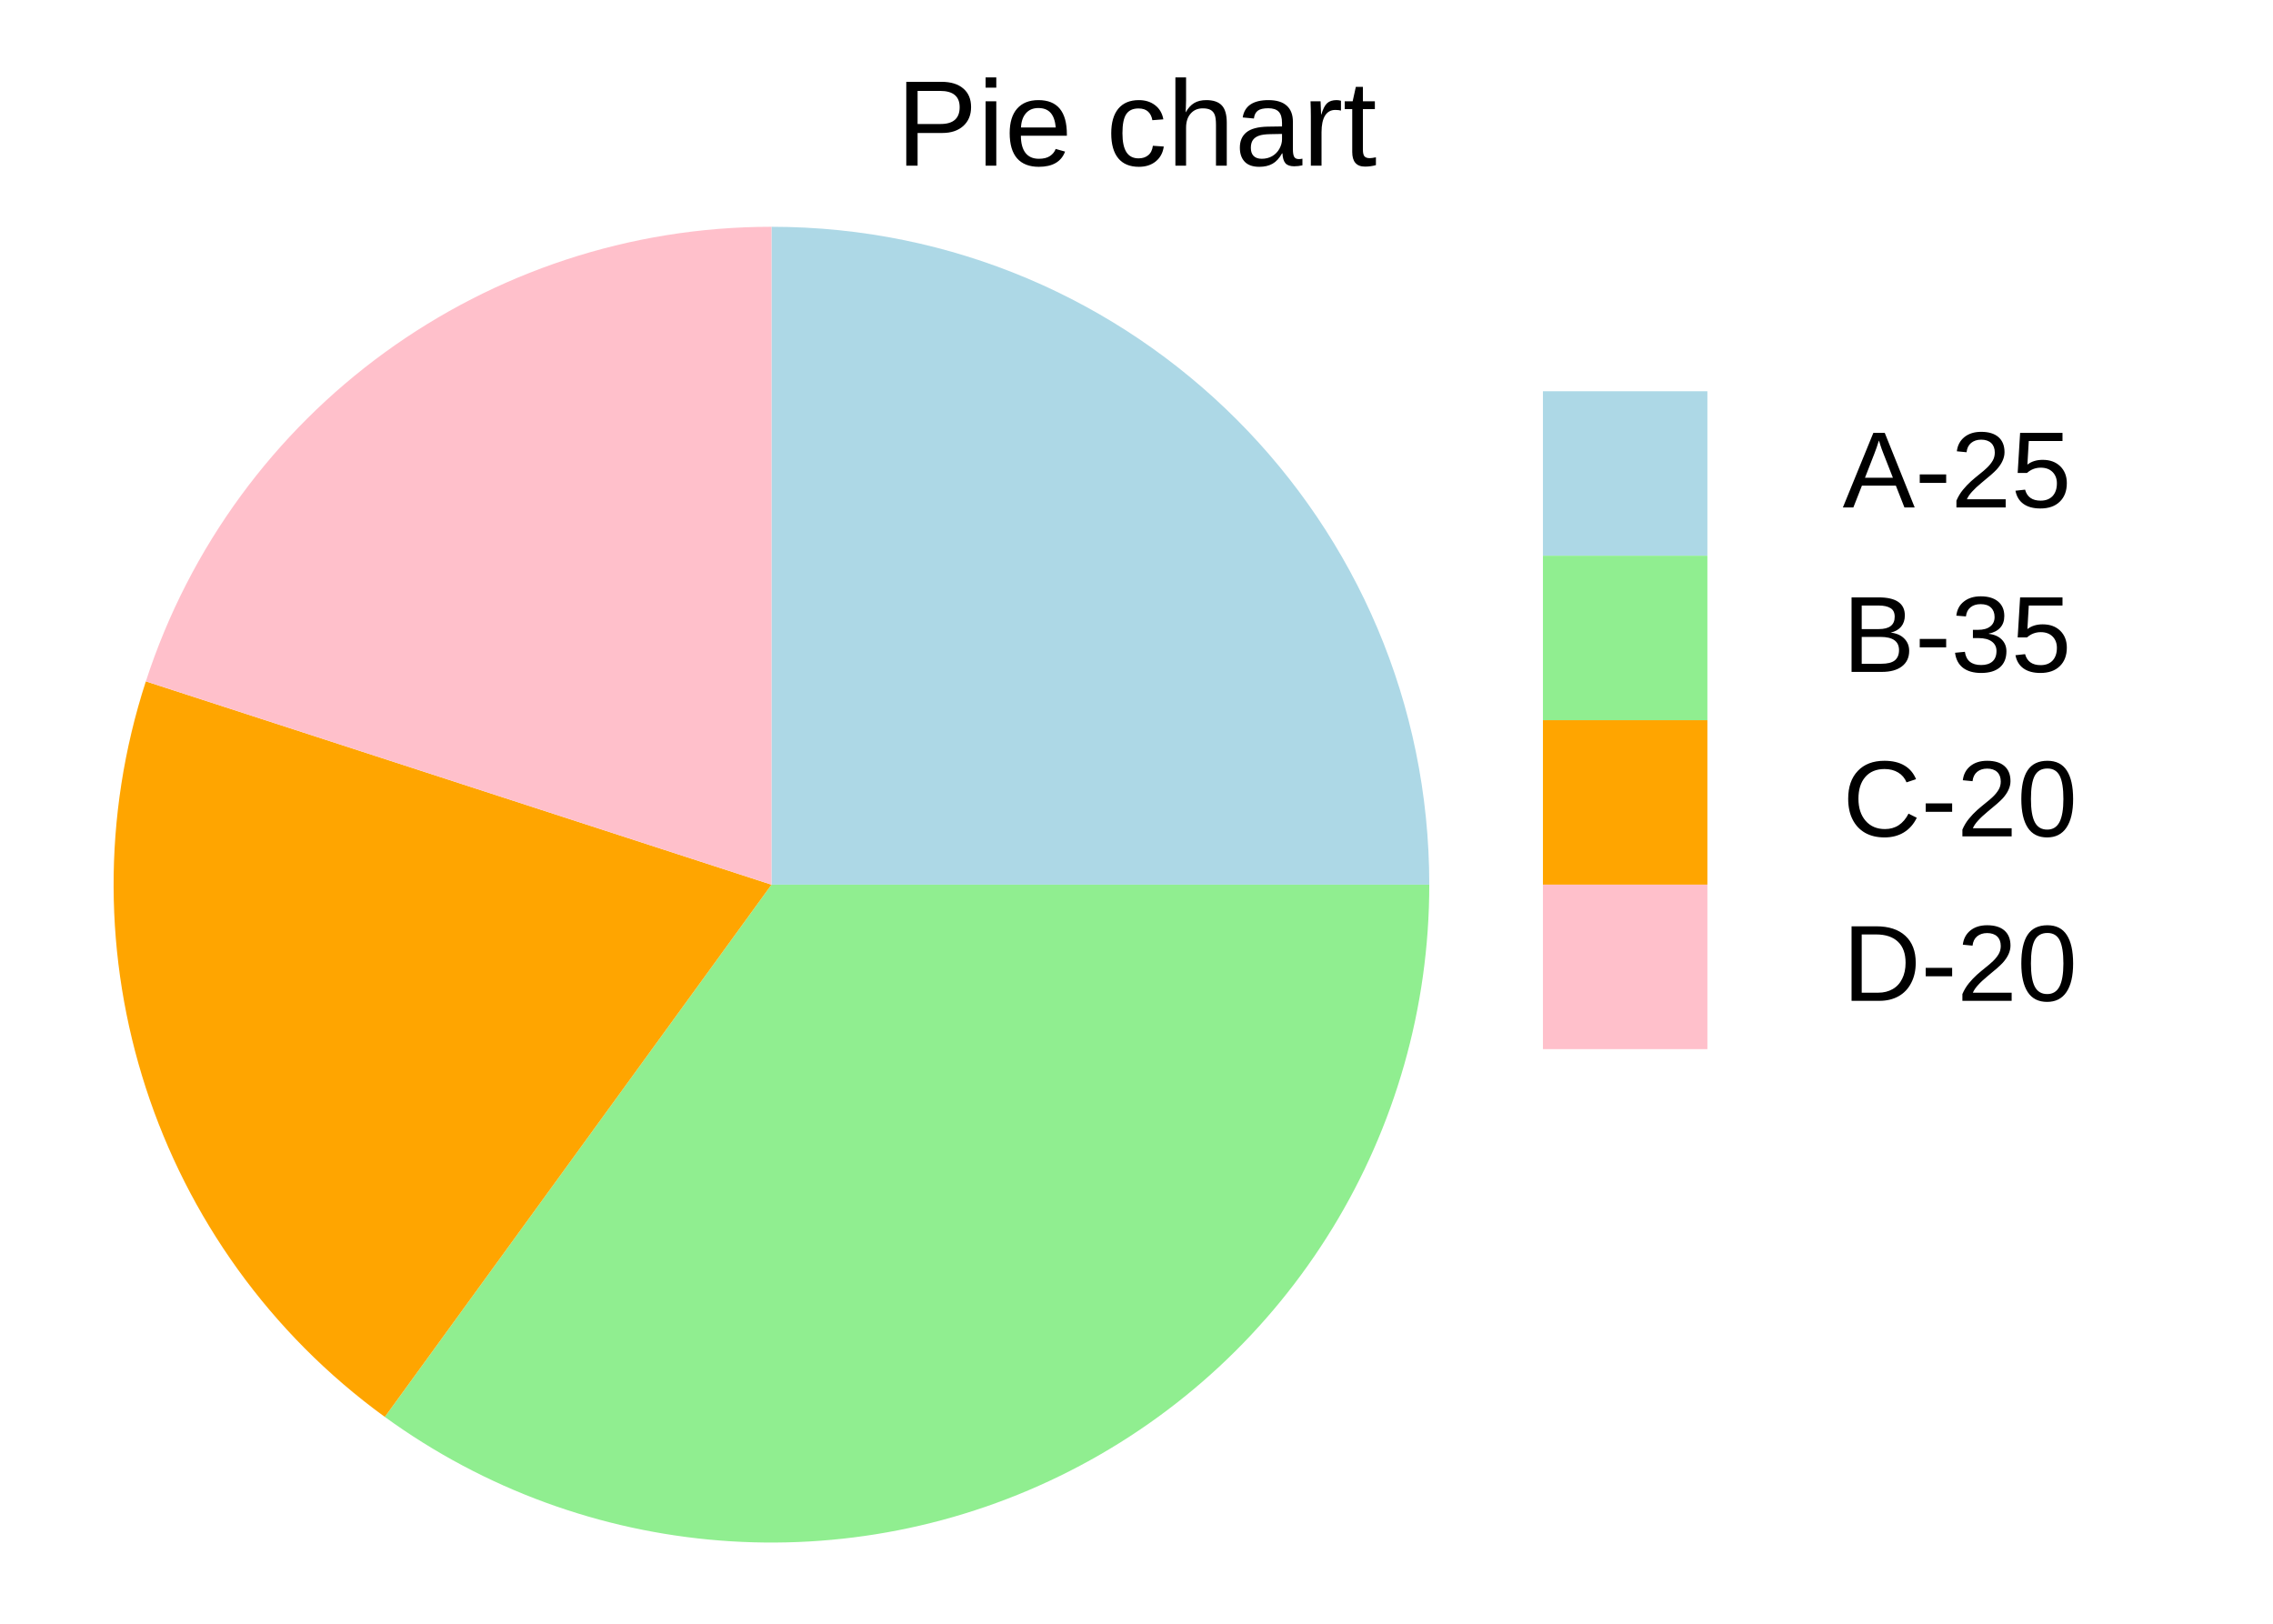
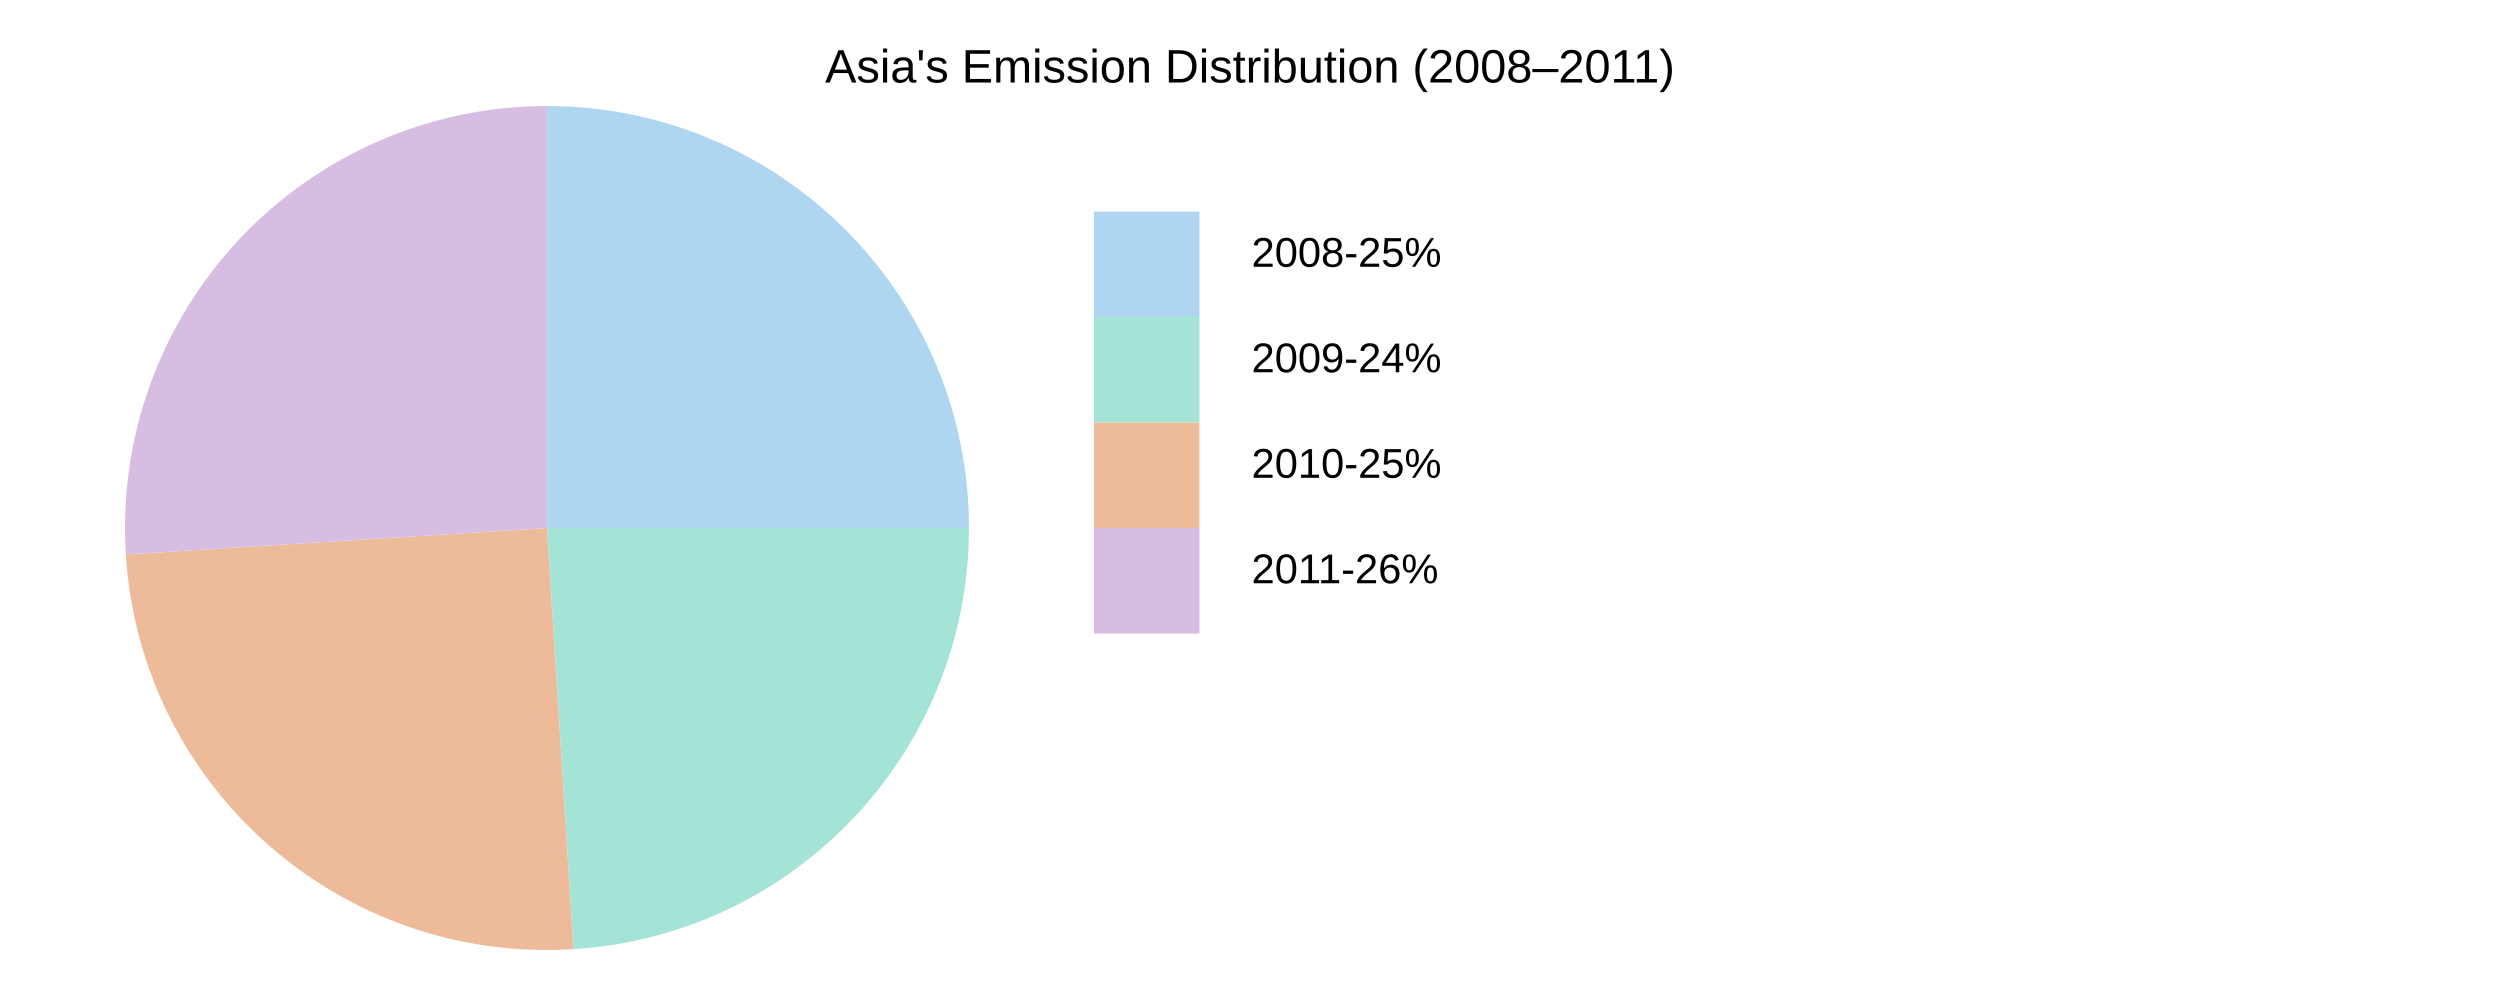
- <svg xmlns="http://www.w3.org/2000/svg" width="336.0" height="240.0" version="1.1" style="top: 0px;       left: 0px;       position: absolute;">
+ <svg xmlns="http://www.w3.org/2000/svg" width="960" height="384" version="1.1" style="top: 0px;       left: 0px;       position: absolute;">
  <g>
-     <text tag="figure.title" fill="black" x="168" y="12.0" font-size="18" font-weight="normal" font-family="Arial, Verdana, sans-serif" font-style="normal" transform="" dominant-baseline="hanging" text-anchor="middle">
-       Pie chart
+     <text tag="figure.title" fill="black" x="480.0" y="19.2" font-size="18" font-weight="normal" font-family="Arial, Verdana, sans-serif" font-style="normal" transform="" dominant-baseline="hanging" text-anchor="middle">
+       Asia's Emission Distribution (2008–2011)
    </text>
-     <path d="M 114.04 33.52  A 97.24 97.24 0 0 1 211.28 130.76  L 114.04 130.76  Z" fill="lightblue" />
-     <path d="M 211.28 130.76  A 97.24 97.24 0 0 1 56.884 209.429  L 114.04 130.76  Z" fill="lightgreen" />
-     <path d="M 56.884 209.429  A 97.24 97.24 0 0 1 21.559 100.711  L 114.04 130.76  Z" fill="orange" />
-     <path d="M 21.559 100.711  A 97.24 97.24 0 0 1 114.04 33.52  L 114.04 130.76  Z" fill="pink" />
-     <rect type="pie.legend" stroke="rgba(0,0,0,0)" fill="lightblue" x="228.08" y="57.83" width="24.31" height="24.31" stroke-width="1" filter="">
+     <path d="M 210.04 40.72  A 162.04 162.04 0 0 1 372.08 202.76  L 210.04 202.76  Z" fill="#AED6F1" />
+     <path d="M 372.08 202.76  A 162.04 162.04 0 0 1 220.215 364.48  L 210.04 202.76  Z" fill="#A3E4D7" />
+     <path d="M 220.215 364.48  A 162.04 162.04 0 0 1 48.32 212.935  L 210.04 202.76  Z" fill="#EDBB99" />
+     <path d="M 48.32 212.935  A 162.04 162.04 0 0 1 210.04 40.72  L 210.04 202.76  Z" fill="#D7BDE2" />
+     <rect type="pie.legend" stroke="rgba(0,0,0,0)" fill="#AED6F1" x="420.08" y="81.23" width="40.51" height="40.51" stroke-width="1" filter="">
    </rect>
-     <text tag="legend.label" fill="black" x="272.39" y="63.907" font-size="12pt" font-weight="normal" font-family="Arial, Verdana, sans-serif" font-style="normal" transform="" dominant-baseline="hanging" text-anchor="start">
-       A-25
+     <text tag="legend.label" fill="black" x="480.59" y="91.358" font-size="12pt" font-weight="normal" font-family="Arial, Verdana, sans-serif" font-style="normal" transform="" dominant-baseline="hanging" text-anchor="start">
+       2008-25%
    </text>
-     <rect type="pie.legend" stroke="rgba(0,0,0,0)" fill="lightgreen" x="228.08" y="82.14" width="24.31" height="24.31" stroke-width="1" filter="">
+     <rect type="pie.legend" stroke="rgba(0,0,0,0)" fill="#A3E4D7" x="420.08" y="121.74" width="40.51" height="40.51" stroke-width="1" filter="">
    </rect>
-     <text tag="legend.label" fill="black" x="272.39" y="88.217" font-size="12pt" font-weight="normal" font-family="Arial, Verdana, sans-serif" font-style="normal" transform="" dominant-baseline="hanging" text-anchor="start">
-       B-35
+     <text tag="legend.label" fill="black" x="480.59" y="131.868" font-size="12pt" font-weight="normal" font-family="Arial, Verdana, sans-serif" font-style="normal" transform="" dominant-baseline="hanging" text-anchor="start">
+       2009-24%
    </text>
-     <rect type="pie.legend" stroke="rgba(0,0,0,0)" fill="orange" x="228.08" y="106.45" width="24.31" height="24.31" stroke-width="1" filter="">
+     <rect type="pie.legend" stroke="rgba(0,0,0,0)" fill="#EDBB99" x="420.08" y="162.25" width="40.51" height="40.51" stroke-width="1" filter="">
    </rect>
-     <text tag="legend.label" fill="black" x="272.39" y="112.527" font-size="12pt" font-weight="normal" font-family="Arial, Verdana, sans-serif" font-style="normal" transform="" dominant-baseline="hanging" text-anchor="start">
-       C-20
+     <text tag="legend.label" fill="black" x="480.59" y="172.377" font-size="12pt" font-weight="normal" font-family="Arial, Verdana, sans-serif" font-style="normal" transform="" dominant-baseline="hanging" text-anchor="start">
+       2010-25%
    </text>
-     <rect type="pie.legend" stroke="rgba(0,0,0,0)" fill="pink" x="228.08" y="130.76" width="24.31" height="24.31" stroke-width="1" filter="">
+     <rect type="pie.legend" stroke="rgba(0,0,0,0)" fill="#D7BDE2" x="420.08" y="202.76" width="40.51" height="40.51" stroke-width="1" filter="">
    </rect>
-     <text tag="legend.label" fill="black" x="272.39" y="136.837" font-size="12pt" font-weight="normal" font-family="Arial, Verdana, sans-serif" font-style="normal" transform="" dominant-baseline="hanging" text-anchor="start">
-       D-20
+     <text tag="legend.label" fill="black" x="480.59" y="212.887" font-size="12pt" font-weight="normal" font-family="Arial, Verdana, sans-serif" font-style="normal" transform="" dominant-baseline="hanging" text-anchor="start">
+       2011-26%
    </text>
  </g>
</svg>
